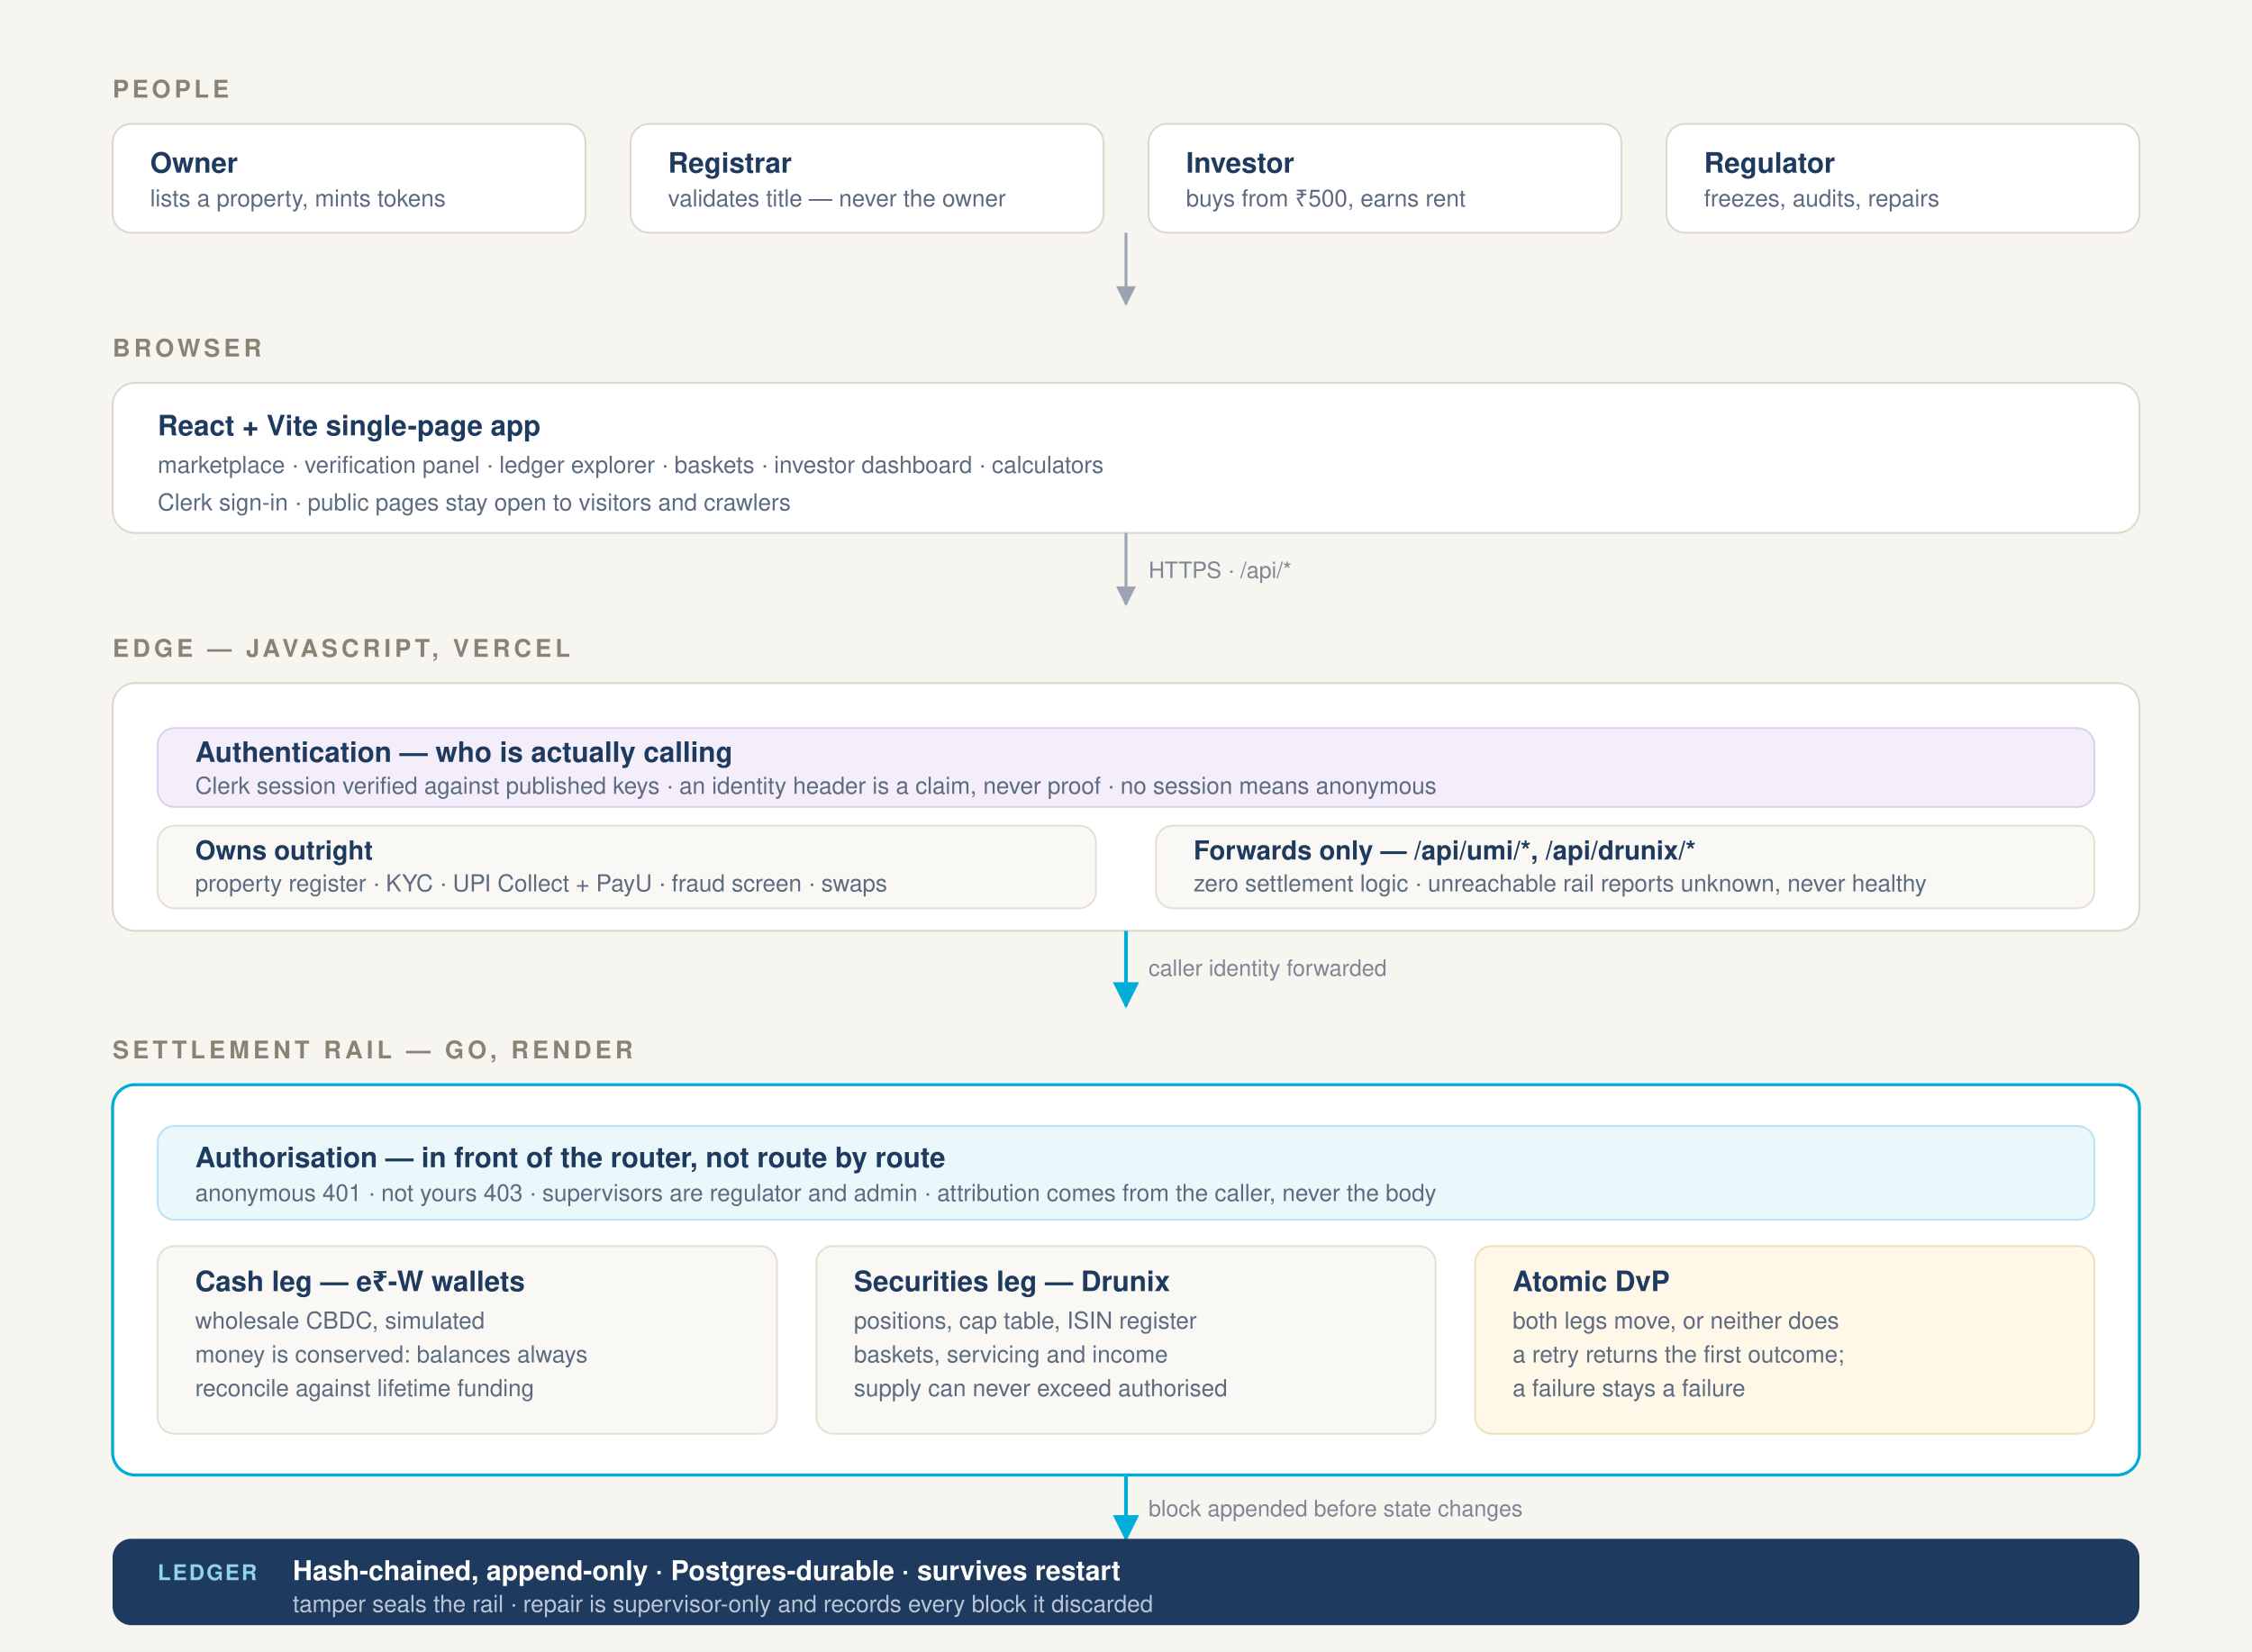
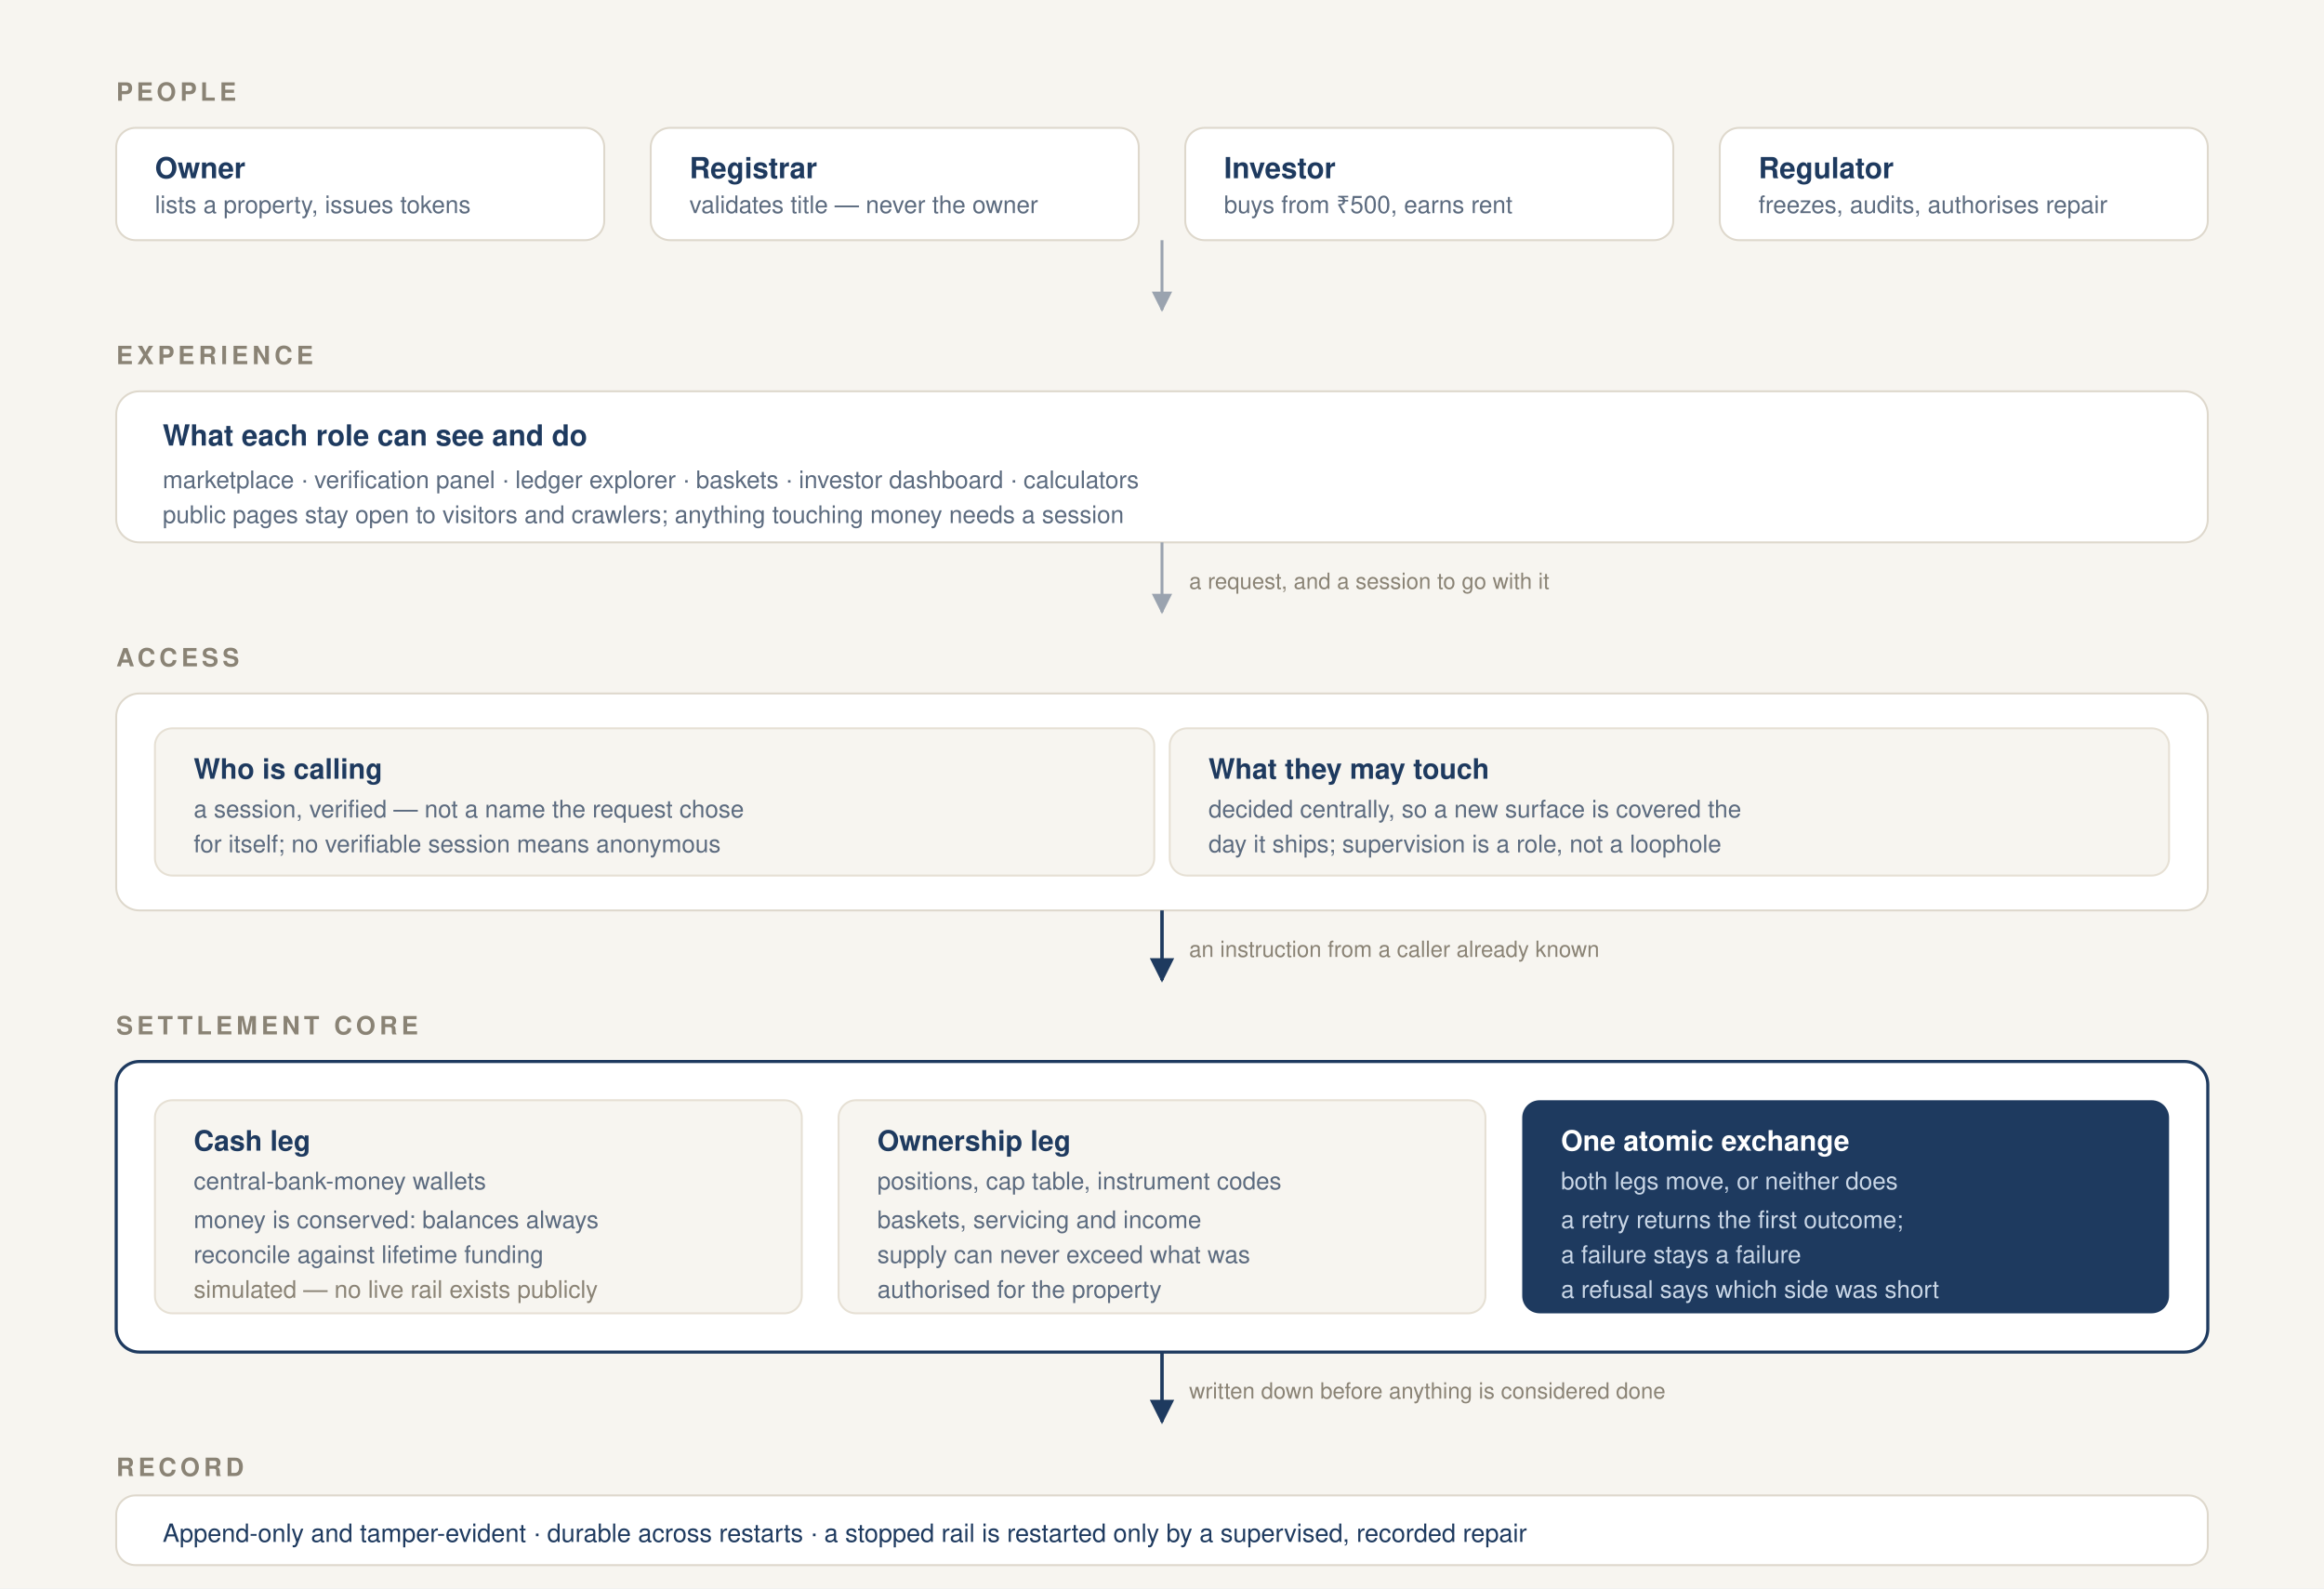
- <svg xmlns="http://www.w3.org/2000/svg" viewBox="0 0 1200 880" width="1200" height="880" role="img" aria-label="AasthiChain architecture: owners, registrars, investors and regulators act through a React web app; a JavaScript edge owns the property register, KYC and the UPI money leg and forwards every settlement call to a Go rail; the rail authenticates the caller, checks authorisation in front of its router, moves the e-rupee-W cash leg and the Drunix securities leg atomically, and appends every state change to a hash-chained, Postgres-durable ledger.">
+ <svg xmlns="http://www.w3.org/2000/svg" viewBox="0 0 1200 820" width="1200" height="820" role="img" aria-label="AasthiChain architecture: owners, registrars, investors and regulators work through a web experience; an access layer establishes who is calling and what they may touch; a settlement core moves the cash leg and the ownership leg as one atomic exchange; and every state change is written to an append-only record that the whole system answers to.">
  <defs>
    <marker id="a" viewBox="0 0 10 10" refX="9" refY="5" markerWidth="7" markerHeight="7" orient="auto-start-reverse">
      <path d="M0 0 L10 5 L0 10 z" fill="#9AA3AF" />
    </marker>
-     <marker id="aGo" viewBox="0 0 10 10" refX="9" refY="5" markerWidth="7" markerHeight="7" orient="auto-start-reverse">
-       <path d="M0 0 L10 5 L0 10 z" fill="#00ADD8" />
+     <marker id="aCore" viewBox="0 0 10 10" refX="9" refY="5" markerWidth="7" markerHeight="7" orient="auto-start-reverse">
+       <path d="M0 0 L10 5 L0 10 z" fill="#1E3A5F" />
    </marker>
  </defs>
-   <rect width="1200" height="880" fill="#F7F5F0" />
+   <rect width="1200" height="820" fill="#F7F5F0" />
  <text x="60" y="52" font-family="Helvetica, Arial, sans-serif" font-size="13" font-weight="bold" letter-spacing="2" fill="#8A8375">PEOPLE</text>
  <rect x="60" y="66" width="252" height="58" rx="10" fill="#FFFFFF" stroke="#DED8CC" />
  <text x="80" y="92" font-family="Helvetica, Arial, sans-serif" font-size="15" font-weight="bold" fill="#1E3A5F">Owner</text>
-   <text x="80" y="110" font-family="Helvetica, Arial, sans-serif" font-size="12.5" fill="#5C6B7F">lists a property, mints tokens</text>
+   <text x="80" y="110" font-family="Helvetica, Arial, sans-serif" font-size="12.5" fill="#5C6B7F">lists a property, issues tokens</text>
  <rect x="336" y="66" width="252" height="58" rx="10" fill="#FFFFFF" stroke="#DED8CC" />
  <text x="356" y="92" font-family="Helvetica, Arial, sans-serif" font-size="15" font-weight="bold" fill="#1E3A5F">Registrar</text>
  <text x="356" y="110" font-family="Helvetica, Arial, sans-serif" font-size="12.5" fill="#5C6B7F">validates title — never the owner</text>
  <rect x="612" y="66" width="252" height="58" rx="10" fill="#FFFFFF" stroke="#DED8CC" />
  <text x="632" y="92" font-family="Helvetica, Arial, sans-serif" font-size="15" font-weight="bold" fill="#1E3A5F">Investor</text>
  <text x="632" y="110" font-family="Helvetica, Arial, sans-serif" font-size="12.5" fill="#5C6B7F">buys from ₹500, earns rent</text>
  <rect x="888" y="66" width="252" height="58" rx="10" fill="#FFFFFF" stroke="#DED8CC" />
  <text x="908" y="92" font-family="Helvetica, Arial, sans-serif" font-size="15" font-weight="bold" fill="#1E3A5F">Regulator</text>
-   <text x="908" y="110" font-family="Helvetica, Arial, sans-serif" font-size="12.5" fill="#5C6B7F">freezes, audits, repairs</text>
-   <line x1="600" y1="124" x2="600" y2="162" stroke="#9AA3AF" stroke-width="1.5" marker-end="url(#a)" />
-   <text x="60" y="190" font-family="Helvetica, Arial, sans-serif" font-size="13" font-weight="bold" letter-spacing="2" fill="#8A8375">BROWSER</text>
-   <rect x="60" y="204" width="1080" height="80" rx="12" fill="#FFFFFF" stroke="#DED8CC" />
-   <text x="84" y="232" font-family="Helvetica, Arial, sans-serif" font-size="15" font-weight="bold" fill="#1E3A5F">React + Vite single-page app</text>
+   <text x="908" y="110" font-family="Helvetica, Arial, sans-serif" font-size="12.5" fill="#5C6B7F">freezes, audits, authorises repair</text>
+   <line x1="600" y1="124" x2="600" y2="160" stroke="#9AA3AF" stroke-width="1.5" marker-end="url(#a)" />
+   <text x="60" y="188" font-family="Helvetica, Arial, sans-serif" font-size="13" font-weight="bold" letter-spacing="2" fill="#8A8375">EXPERIENCE</text>
+   <rect x="60" y="202" width="1080" height="78" rx="12" fill="#FFFFFF" stroke="#DED8CC" />
+   <text x="84" y="230" font-family="Helvetica, Arial, sans-serif" font-size="15" font-weight="bold" fill="#1E3A5F">What each role can see and do</text>
  <text x="84" y="252" font-family="Helvetica, Arial, sans-serif" font-size="12.5" fill="#5C6B7F">marketplace · verification panel · ledger explorer · baskets · investor dashboard · calculators</text>
-   <text x="84" y="272" font-family="Helvetica, Arial, sans-serif" font-size="12.5" fill="#5C6B7F">Clerk sign-in · public pages stay open to visitors and crawlers</text>
-   <line x1="600" y1="284" x2="600" y2="322" stroke="#9AA3AF" stroke-width="1.5" marker-end="url(#a)" />
-   <text x="612" y="308" font-family="Helvetica, Arial, sans-serif" font-size="12" fill="#7D8694">HTTPS · /api/*</text>
-   <text x="60" y="350" font-family="Helvetica, Arial, sans-serif" font-size="13" font-weight="bold" letter-spacing="2" fill="#8A8375">EDGE — JAVASCRIPT, VERCEL</text>
-   <rect x="60" y="364" width="1080" height="132" rx="12" fill="#FFFFFF" stroke="#DED8CC" />
-   <rect x="84" y="388" width="1032" height="42" rx="9" fill="#F3EEFA" stroke="#DCD0EE" />
-   <text x="104" y="406" font-family="Helvetica, Arial, sans-serif" font-size="15" font-weight="bold" fill="#1E3A5F">Authentication — who is actually calling</text>
-   <text x="104" y="423" font-family="Helvetica, Arial, sans-serif" font-size="12.5" fill="#5C6B7F">Clerk session verified against published keys · an identity header is a claim, never proof · no session means anonymous</text>
-   <rect x="84" y="440" width="500" height="44" rx="9" fill="#FAF8F4" stroke="#E6E0D4" />
-   <text x="104" y="458" font-family="Helvetica, Arial, sans-serif" font-size="14" font-weight="bold" fill="#1E3A5F">Owns outright</text>
-   <text x="104" y="475" font-family="Helvetica, Arial, sans-serif" font-size="12.5" fill="#5C6B7F">property register · KYC · UPI Collect + PayU · fraud screen · swaps</text>
-   <rect x="616" y="440" width="500" height="44" rx="9" fill="#FAF8F4" stroke="#E6E0D4" />
-   <text x="636" y="458" font-family="Helvetica, Arial, sans-serif" font-size="14" font-weight="bold" fill="#1E3A5F">Forwards only — /api/umi/*, /api/drunix/*</text>
-   <text x="636" y="475" font-family="Helvetica, Arial, sans-serif" font-size="12.5" fill="#5C6B7F">zero settlement logic · unreachable rail reports unknown, never healthy</text>
-   <line x1="600" y1="496" x2="600" y2="536" stroke="#00ADD8" stroke-width="2" marker-end="url(#aGo)" />
-   <text x="612" y="520" font-family="Helvetica, Arial, sans-serif" font-size="12" fill="#7D8694">caller identity forwarded</text>
-   <text x="60" y="564" font-family="Helvetica, Arial, sans-serif" font-size="13" font-weight="bold" letter-spacing="2" fill="#8A8375">SETTLEMENT RAIL — GO, RENDER</text>
-   <rect x="60" y="578" width="1080" height="208" rx="12" fill="#FFFFFF" stroke="#00ADD8" stroke-width="1.6" />
-   <rect x="84" y="600" width="1032" height="50" rx="9" fill="#EAF7FB" stroke="#B9E3F0" />
-   <text x="104" y="622" font-family="Helvetica, Arial, sans-serif" font-size="15" font-weight="bold" fill="#1E3A5F">Authorisation — in front of the router, not route by route</text>
-   <text x="104" y="640" font-family="Helvetica, Arial, sans-serif" font-size="12.5" fill="#5C6B7F">anonymous 401 · not yours 403 · supervisors are regulator and admin · attribution comes from the caller, never the body</text>
-   <rect x="84" y="664" width="330" height="100" rx="9" fill="#FAF8F4" stroke="#E6E0D4" />
-   <text x="104" y="688" font-family="Helvetica, Arial, sans-serif" font-size="15" font-weight="bold" fill="#1E3A5F">Cash leg — e₹-W wallets</text>
-   <text x="104" y="708" font-family="Helvetica, Arial, sans-serif" font-size="12.5" fill="#5C6B7F">wholesale CBDC, simulated</text>
-   <text x="104" y="726" font-family="Helvetica, Arial, sans-serif" font-size="12.5" fill="#5C6B7F">money is conserved: balances always</text>
-   <text x="104" y="744" font-family="Helvetica, Arial, sans-serif" font-size="12.5" fill="#5C6B7F">reconcile against lifetime funding</text>
-   <rect x="435" y="664" width="330" height="100" rx="9" fill="#FAF8F4" stroke="#E6E0D4" />
-   <text x="455" y="688" font-family="Helvetica, Arial, sans-serif" font-size="15" font-weight="bold" fill="#1E3A5F">Securities leg — Drunix</text>
-   <text x="455" y="708" font-family="Helvetica, Arial, sans-serif" font-size="12.5" fill="#5C6B7F">positions, cap table, ISIN register</text>
-   <text x="455" y="726" font-family="Helvetica, Arial, sans-serif" font-size="12.5" fill="#5C6B7F">baskets, servicing and income</text>
-   <text x="455" y="744" font-family="Helvetica, Arial, sans-serif" font-size="12.5" fill="#5C6B7F">supply can never exceed authorised</text>
-   <rect x="786" y="664" width="330" height="100" rx="9" fill="#FFF7E8" stroke="#F0DFBE" />
-   <text x="806" y="688" font-family="Helvetica, Arial, sans-serif" font-size="15" font-weight="bold" fill="#1E3A5F">Atomic DvP</text>
-   <text x="806" y="708" font-family="Helvetica, Arial, sans-serif" font-size="12.5" fill="#5C6B7F">both legs move, or neither does</text>
-   <text x="806" y="726" font-family="Helvetica, Arial, sans-serif" font-size="12.5" fill="#5C6B7F">a retry returns the first outcome;</text>
-   <text x="806" y="744" font-family="Helvetica, Arial, sans-serif" font-size="12.5" fill="#5C6B7F">a failure stays a failure</text>
-   <line x1="600" y1="786" x2="600" y2="820" stroke="#00ADD8" stroke-width="2" marker-end="url(#aGo)" />
-   <text x="612" y="808" font-family="Helvetica, Arial, sans-serif" font-size="12" fill="#7D8694">block appended before state changes</text>
-   <rect x="60" y="820" width="1080" height="46" rx="10" fill="#1E3A5F" />
-   <text x="84" y="842" font-family="Helvetica, Arial, sans-serif" font-size="11.5" font-weight="bold" letter-spacing="1" fill="#8FD4EA">LEDGER</text>
-   <text x="156" y="842" font-family="Helvetica, Arial, sans-serif" font-size="14.5" font-weight="bold" fill="#FFFFFF">Hash-chained, append-only · Postgres-durable · survives restart</text>
-   <text x="156" y="859" font-family="Helvetica, Arial, sans-serif" font-size="12.5" fill="#B9C6D6">tamper seals the rail · repair is supervisor-only and records every block it discarded</text>
+   <text x="84" y="270" font-family="Helvetica, Arial, sans-serif" font-size="12.5" fill="#5C6B7F">public pages stay open to visitors and crawlers; anything touching money needs a session</text>
+   <line x1="600" y1="280" x2="600" y2="316" stroke="#9AA3AF" stroke-width="1.5" marker-end="url(#a)" />
+   <text x="614" y="304" font-family="Helvetica, Arial, sans-serif" font-size="11.5" fill="#8A8375">a request, and a session to go with it</text>
+   <text x="60" y="344" font-family="Helvetica, Arial, sans-serif" font-size="13" font-weight="bold" letter-spacing="2" fill="#8A8375">ACCESS</text>
+   <rect x="60" y="358" width="1080" height="112" rx="12" fill="#FFFFFF" stroke="#DED8CC" />
+   <rect x="80" y="376" width="516" height="76" rx="9" fill="#F7F5F0" stroke="#E6E0D4" />
+   <text x="100" y="402" font-family="Helvetica, Arial, sans-serif" font-size="14.5" font-weight="bold" fill="#1E3A5F">Who is calling</text>
+   <text x="100" y="422" font-family="Helvetica, Arial, sans-serif" font-size="12.5" fill="#5C6B7F">a session, verified — not a name the request chose</text>
+   <text x="100" y="440" font-family="Helvetica, Arial, sans-serif" font-size="12.5" fill="#5C6B7F">for itself; no verifiable session means anonymous</text>
+   <rect x="604" y="376" width="516" height="76" rx="9" fill="#F7F5F0" stroke="#E6E0D4" />
+   <text x="624" y="402" font-family="Helvetica, Arial, sans-serif" font-size="14.5" font-weight="bold" fill="#1E3A5F">What they may touch</text>
+   <text x="624" y="422" font-family="Helvetica, Arial, sans-serif" font-size="12.5" fill="#5C6B7F">decided centrally, so a new surface is covered the</text>
+   <text x="624" y="440" font-family="Helvetica, Arial, sans-serif" font-size="12.5" fill="#5C6B7F">day it ships; supervision is a role, not a loophole</text>
+   <line x1="600" y1="470" x2="600" y2="506" stroke="#1E3A5F" stroke-width="1.8" marker-end="url(#aCore)" />
+   <text x="614" y="494" font-family="Helvetica, Arial, sans-serif" font-size="11.5" fill="#8A8375">an instruction from a caller already known</text>
+   <text x="60" y="534" font-family="Helvetica, Arial, sans-serif" font-size="13" font-weight="bold" letter-spacing="2" fill="#8A8375">SETTLEMENT CORE</text>
+   <rect x="60" y="548" width="1080" height="150" rx="12" fill="#FFFFFF" stroke="#1E3A5F" stroke-width="1.6" />
+   <rect x="80" y="568" width="334" height="110" rx="9" fill="#F7F5F0" stroke="#E6E0D4" />
+   <text x="100" y="594" font-family="Helvetica, Arial, sans-serif" font-size="14.5" font-weight="bold" fill="#1E3A5F">Cash leg</text>
+   <text x="100" y="614" font-family="Helvetica, Arial, sans-serif" font-size="12.5" fill="#5C6B7F">central-bank-money wallets</text>
+   <text x="100" y="634" font-family="Helvetica, Arial, sans-serif" font-size="12.5" fill="#5C6B7F">money is conserved: balances always</text>
+   <text x="100" y="652" font-family="Helvetica, Arial, sans-serif" font-size="12.5" fill="#5C6B7F">reconcile against lifetime funding</text>
+   <text x="100" y="670" font-family="Helvetica, Arial, sans-serif" font-size="12.5" fill="#8A8375">simulated — no live rail exists publicly</text>
+   <rect x="433" y="568" width="334" height="110" rx="9" fill="#F7F5F0" stroke="#E6E0D4" />
+   <text x="453" y="594" font-family="Helvetica, Arial, sans-serif" font-size="14.5" font-weight="bold" fill="#1E3A5F">Ownership leg</text>
+   <text x="453" y="614" font-family="Helvetica, Arial, sans-serif" font-size="12.5" fill="#5C6B7F">positions, cap table, instrument codes</text>
+   <text x="453" y="634" font-family="Helvetica, Arial, sans-serif" font-size="12.5" fill="#5C6B7F">baskets, servicing and income</text>
+   <text x="453" y="652" font-family="Helvetica, Arial, sans-serif" font-size="12.5" fill="#5C6B7F">supply can never exceed what was</text>
+   <text x="453" y="670" font-family="Helvetica, Arial, sans-serif" font-size="12.5" fill="#5C6B7F">authorised for the property</text>
+   <rect x="786" y="568" width="334" height="110" rx="9" fill="#1E3A5F" />
+   <text x="806" y="594" font-family="Helvetica, Arial, sans-serif" font-size="14.5" font-weight="bold" fill="#FFFFFF">One atomic exchange</text>
+   <text x="806" y="614" font-family="Helvetica, Arial, sans-serif" font-size="12.5" fill="#C9D6E6">both legs move, or neither does</text>
+   <text x="806" y="634" font-family="Helvetica, Arial, sans-serif" font-size="12.5" fill="#C9D6E6">a retry returns the first outcome;</text>
+   <text x="806" y="652" font-family="Helvetica, Arial, sans-serif" font-size="12.5" fill="#C9D6E6">a failure stays a failure</text>
+   <text x="806" y="670" font-family="Helvetica, Arial, sans-serif" font-size="12.5" fill="#C9D6E6">a refusal says which side was short</text>
+   <line x1="600" y1="698" x2="600" y2="734" stroke="#1E3A5F" stroke-width="1.8" marker-end="url(#aCore)" />
+   <text x="614" y="722" font-family="Helvetica, Arial, sans-serif" font-size="11.5" fill="#8A8375">written down before anything is considered done</text>
+   <text x="60" y="762" font-family="Helvetica, Arial, sans-serif" font-size="13" font-weight="bold" letter-spacing="2" fill="#8A8375">RECORD</text>
+   <rect x="60" y="772" width="1080" height="36" rx="10" fill="#FFFFFF" stroke="#DED8CC" />
+   <text x="84" y="796" font-family="Helvetica, Arial, sans-serif" font-size="13" fill="#1E3A5F">Append-only and tamper-evident · durable across restarts · a stopped rail is restarted only by a supervised, recorded repair</text>
</svg>
